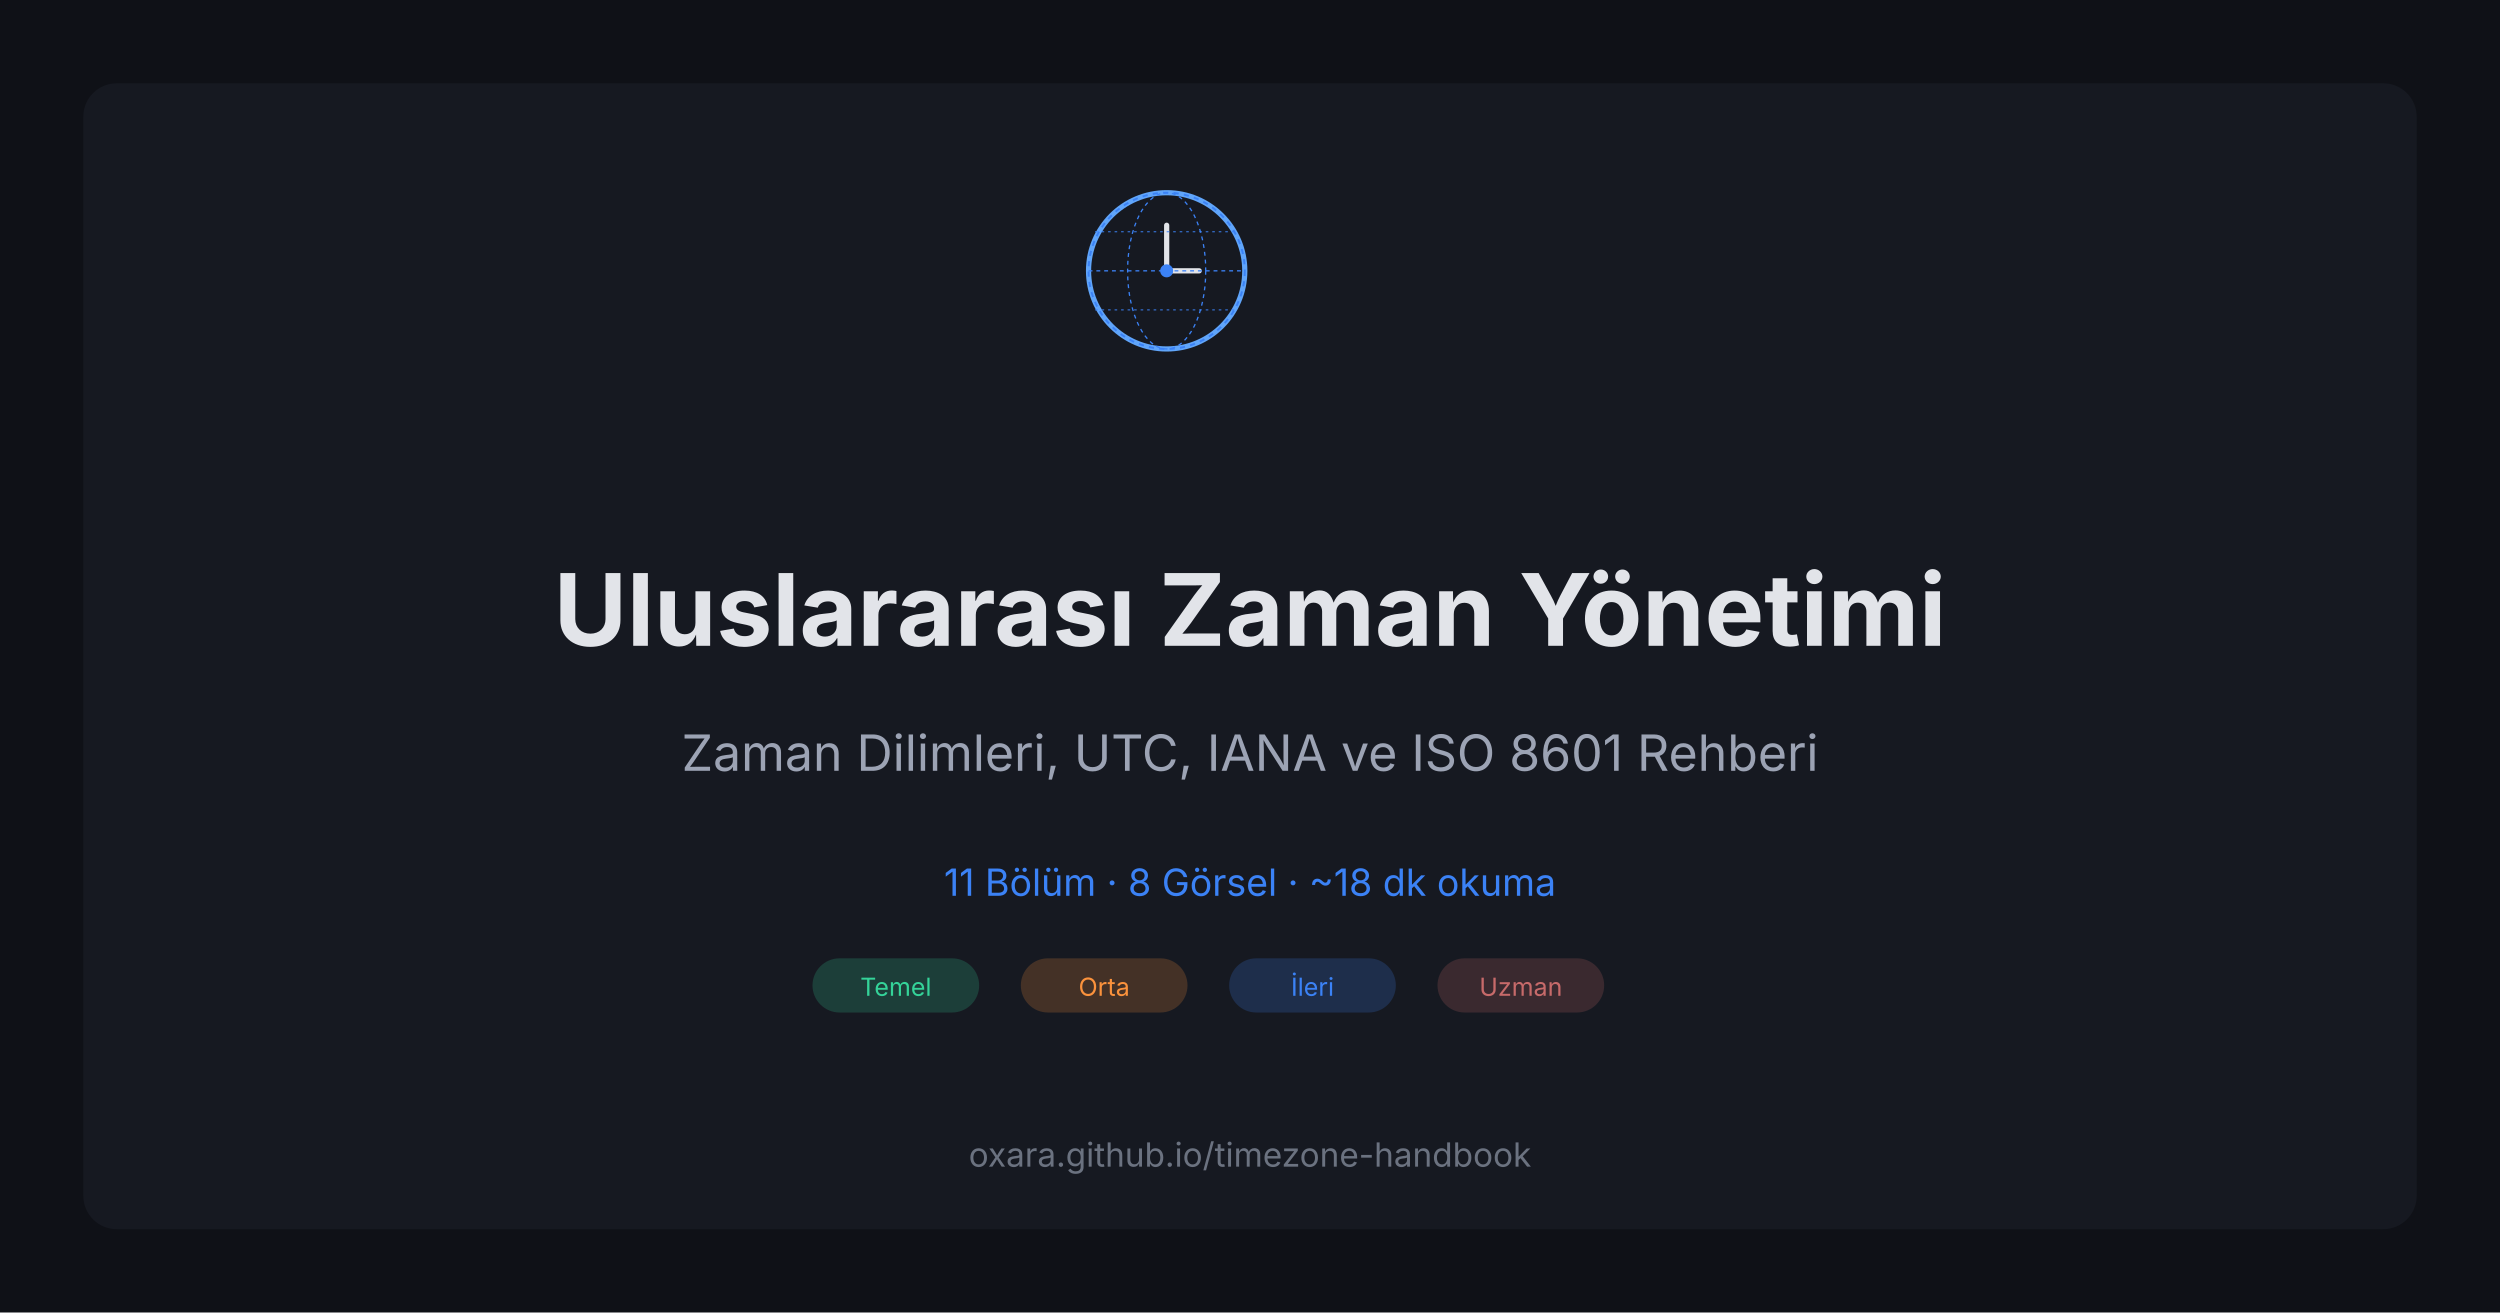
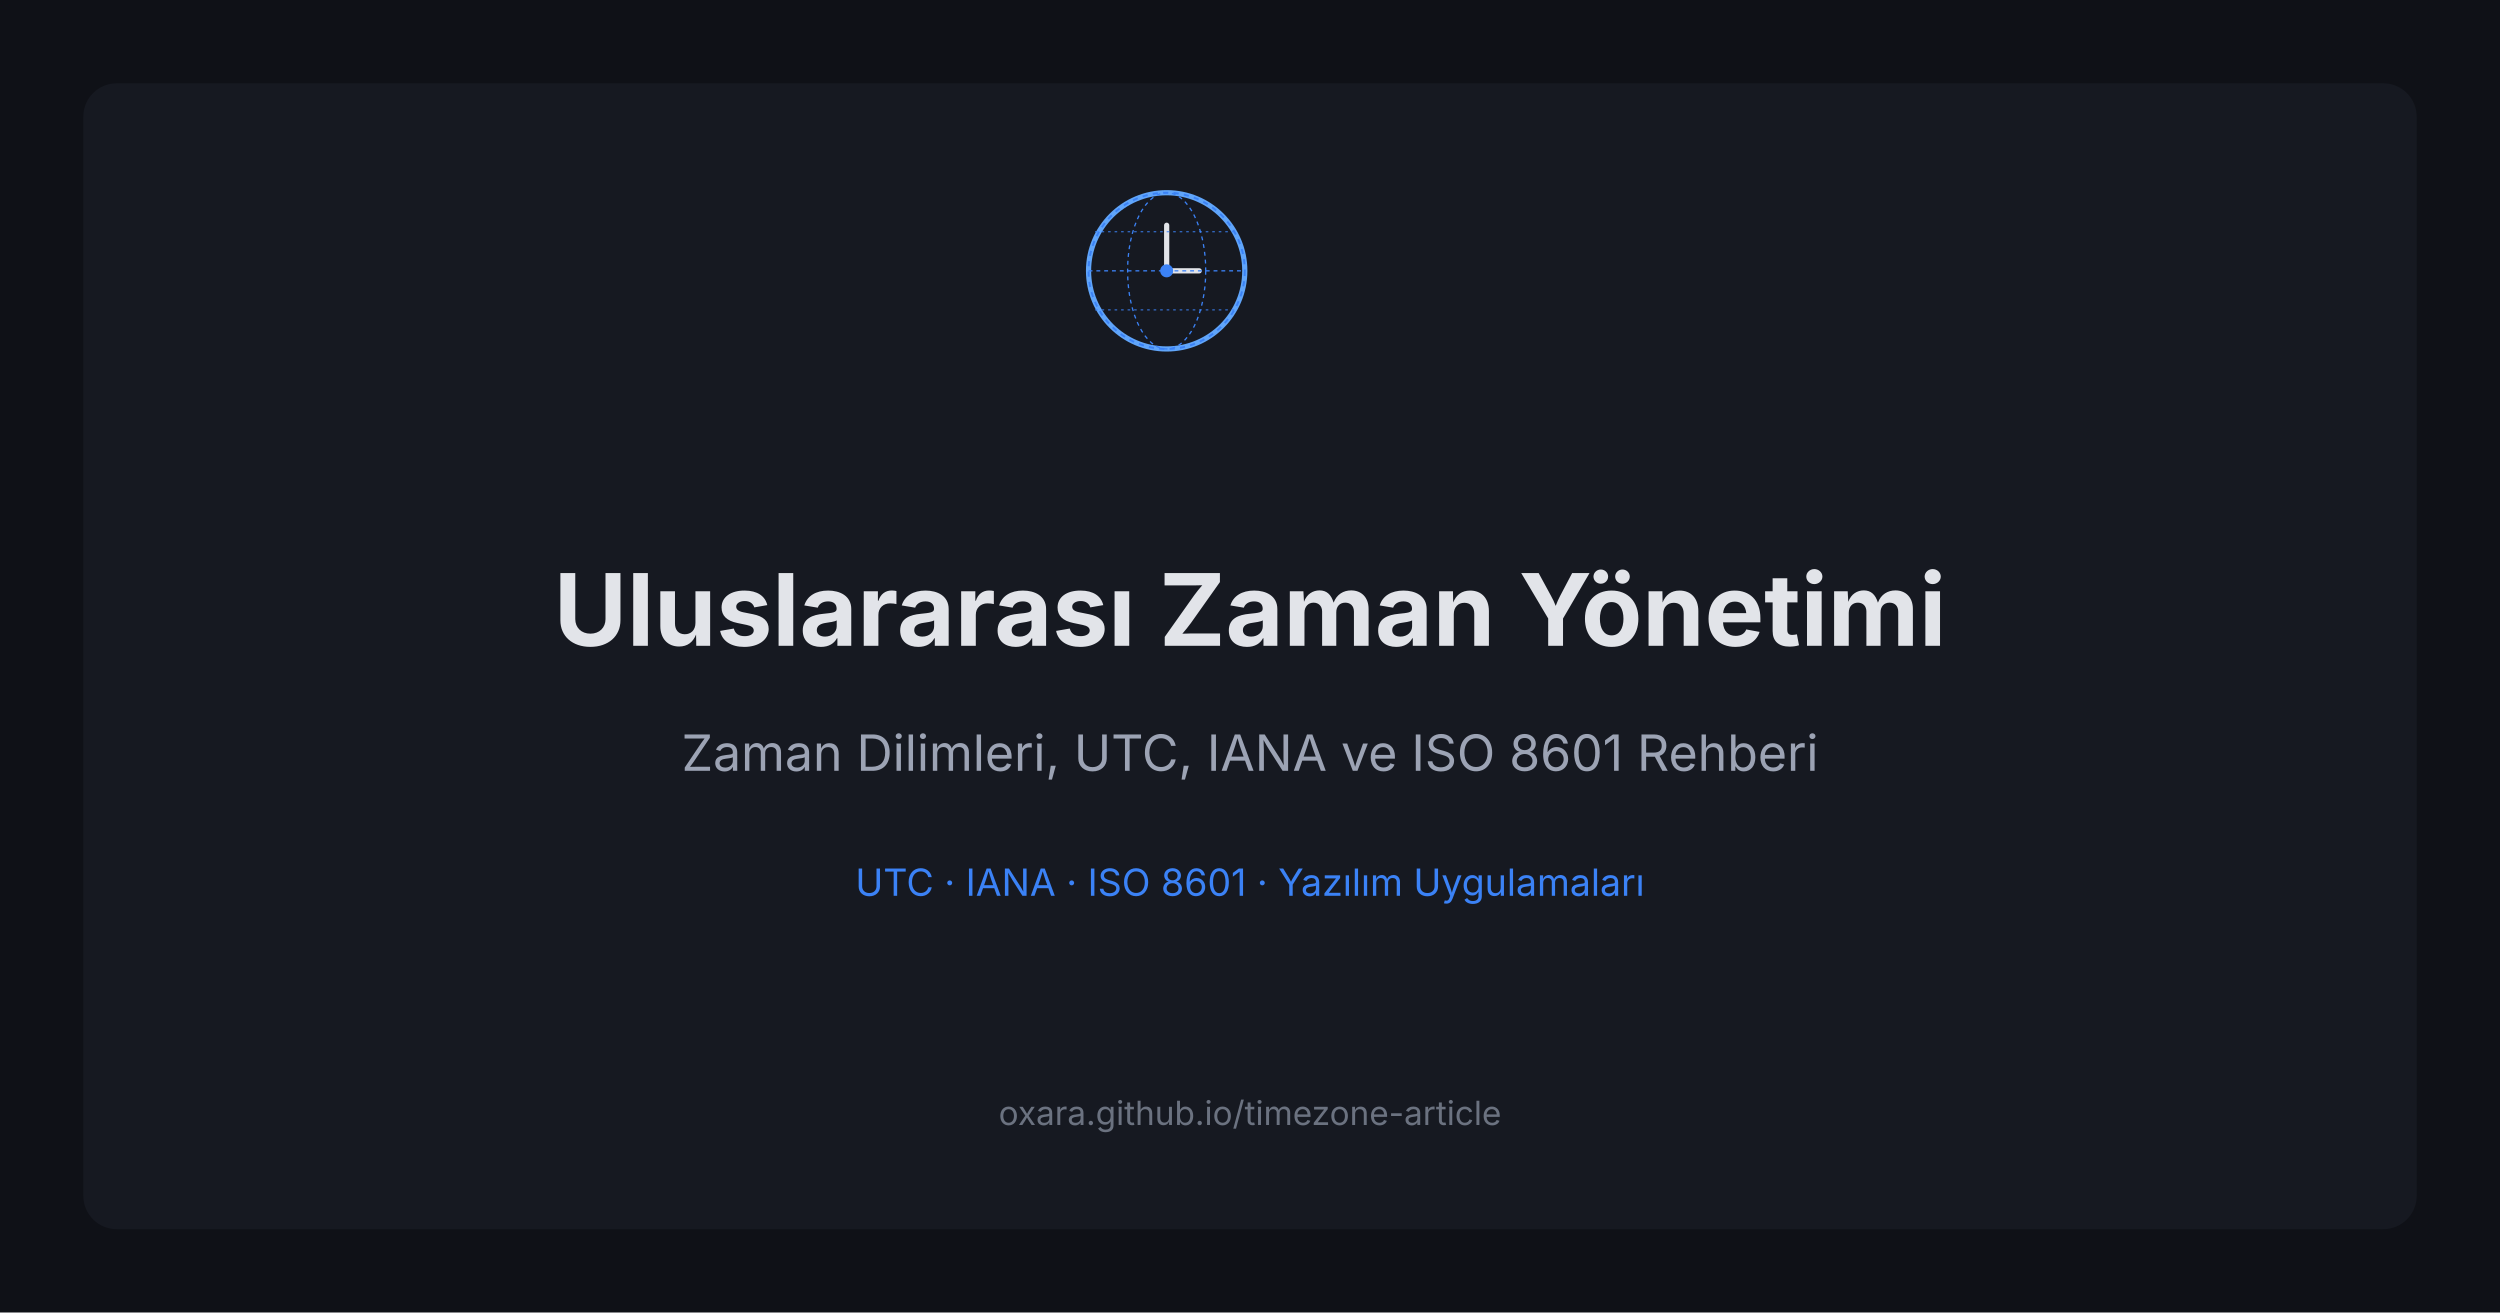
<svg xmlns="http://www.w3.org/2000/svg" width="1200" height="630" viewBox="0 0 1200 630">
  <rect width="1200" height="630" fill="#0f1117" />
  <rect x="40" y="40" width="1120" height="550" rx="16" fill="#161921" />
  <g transform="translate(560,130) scale(0.625)">
    <circle cx="0" cy="0" r="60" fill="none" stroke="#60a5fa" stroke-width="4" />
    <line x1="0" y1="0" x2="0" y2="-35" stroke="#e2e4e9" stroke-width="4" stroke-linecap="round" />
    <line x1="0" y1="0" x2="25" y2="0" stroke="#e2e4e9" stroke-width="4" stroke-linecap="round" />
    <circle cx="0" cy="0" r="5" fill="#3B82F6" />
    <circle cx="0" cy="0" r="60" fill="none" stroke="#3B82F6" stroke-width="1.5" stroke-dasharray="4 4" />
    <ellipse cx="0" cy="0" rx="30" ry="60" fill="none" stroke="#3B82F6" stroke-width="1" stroke-dasharray="3 3" />
    <line x1="-60" y1="0" x2="60" y2="0" stroke="#3B82F6" stroke-width="1" stroke-dasharray="3 3" />
    <line x1="-55" y1="-30" x2="55" y2="-30" stroke="#3B82F6" stroke-width="0.75" stroke-dasharray="2 3" />
    <line x1="-55" y1="30" x2="55" y2="30" stroke="#3B82F6" stroke-width="0.75" stroke-dasharray="2 3" />
  </g>
  <text x="600" y="310" font-family="Inter, system-ui, sans-serif" font-size="48" font-weight="700" fill="#e2e4e9" text-anchor="middle">Uluslararası Zaman Yönetimi</text>
  <text x="600" y="370" font-family="Inter, system-ui, sans-serif" font-size="24" fill="#9ca3b4" text-anchor="middle">Zaman Dilimleri, UTC, IANA ve ISO 8601 Rehberi</text>
-   <text x="600" y="430" font-family="Inter, system-ui, sans-serif" font-size="18" fill="#3B82F6" text-anchor="middle">11 Bölüm · 8 Görsel · ~18 dk okuma</text>
-   <rect x="390" y="460" width="80" height="26" rx="13" fill="#34d399" opacity="0.2" />
-   <text x="430" y="478" font-family="Inter, system-ui, sans-serif" font-size="12" fill="#34d399" text-anchor="middle">Temel</text>
-   <rect x="490" y="460" width="80" height="26" rx="13" fill="#fb923c" opacity="0.2" />
-   <text x="530" y="478" font-family="Inter, system-ui, sans-serif" font-size="12" fill="#fb923c" text-anchor="middle">Orta</text>
-   <rect x="590" y="460" width="80" height="26" rx="13" fill="#3B82F6" opacity="0.2" />
-   <text x="630" y="478" font-family="Inter, system-ui, sans-serif" font-size="12" fill="#3B82F6" text-anchor="middle">İleri</text>
-   <rect x="690" y="460" width="80" height="26" rx="13" fill="#c76a6a" opacity="0.2" />
-   <text x="730" y="478" font-family="Inter, system-ui, sans-serif" font-size="12" fill="#c76a6a" text-anchor="middle">Uzman</text>
-   <text x="600" y="560" font-family="Inter, system-ui, sans-serif" font-size="16" fill="#6b7280" text-anchor="middle">oxara.github.io/timezone-handbook</text>
+   <text x="600" y="430" font-family="Inter, system-ui, sans-serif" font-size="18" fill="#3B82F6" text-anchor="middle">UTC · IANA · ISO 8601 · Yazılım Uygulamaları</text>
+   <text x="600" y="540" font-family="Inter, system-ui, sans-serif" font-size="16" fill="#6b7280" text-anchor="middle">oxara.github.io/timezone-article</text>
</svg>
